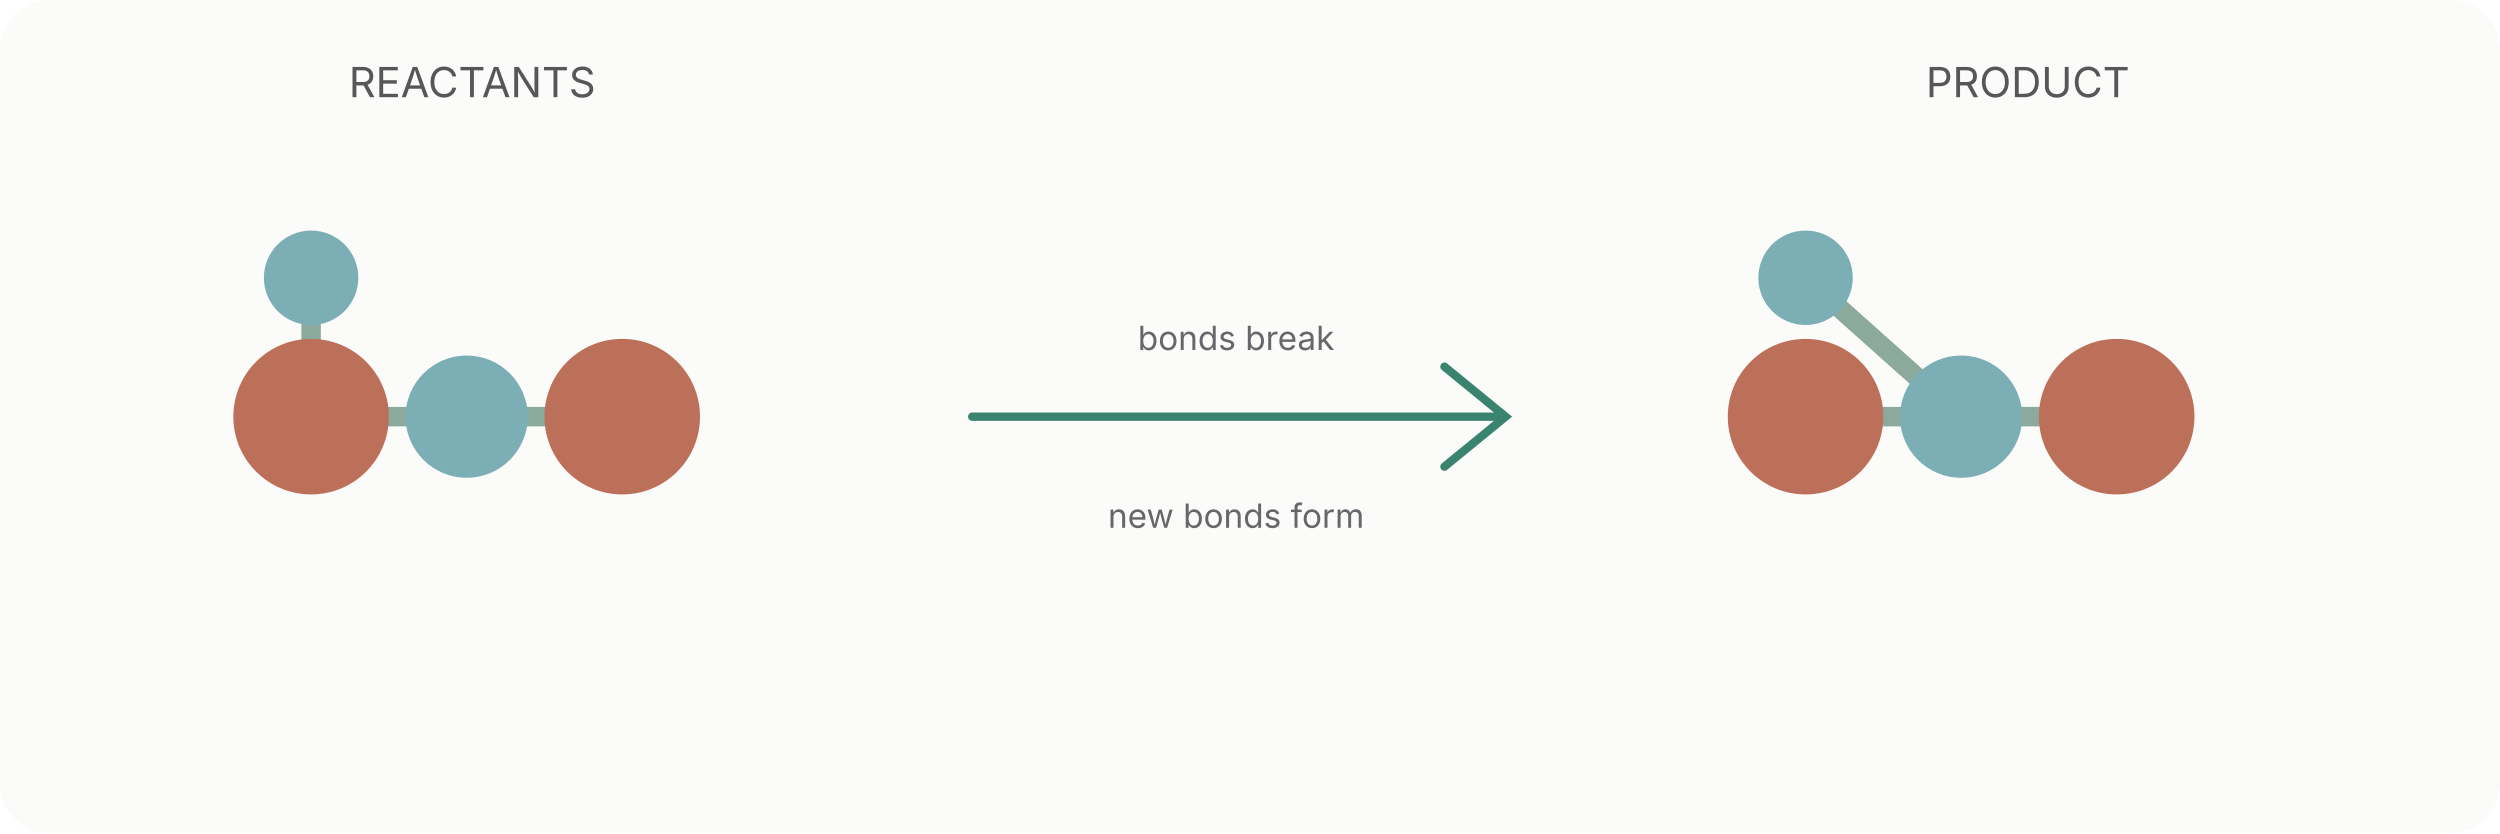
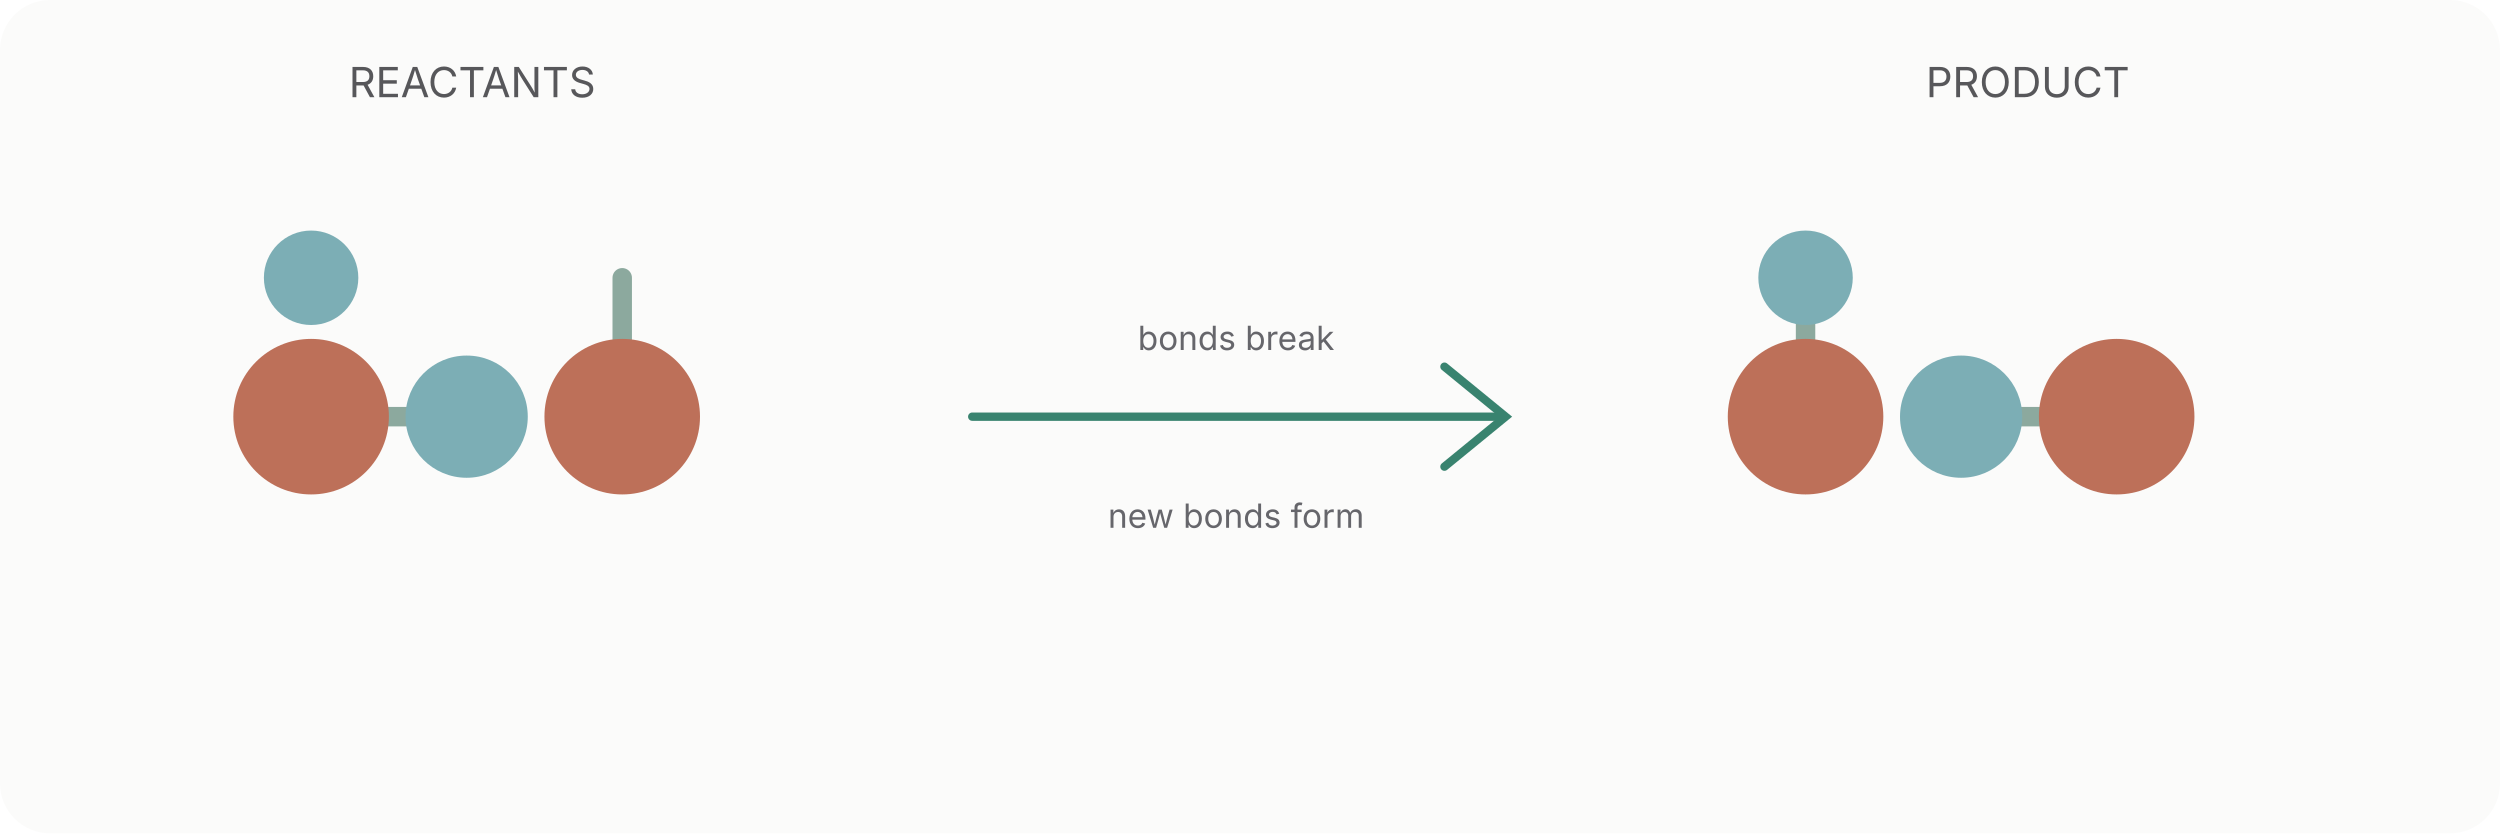
<svg xmlns="http://www.w3.org/2000/svg" viewBox="0 0 900 300" role="img" aria-label="Schematic rearrangement of atoms during a chemical reaction">
  <rect width="900" height="300" rx="18" fill="#fbfbfa" />
  <g font-family="Inter,Arial" font-size="15" fill="#57575a" text-anchor="middle">
    <text x="170" y="35">REACTANTS</text>
    <text x="730" y="35">PRODUCT</text>
  </g>
  <g stroke="#8ca99e" stroke-width="7" stroke-linecap="round">
-     <path d="M112 150L168 150M168 150L224 150M112 150L112 100" />
-     <path d="M650 150L706 150M706 150L762 150M706 150L650 100" />
+     <path d="M112 150L168 150M224 150L224 100" />
+     <path d="M650 150L650 100M762 150L706 150" />
  </g>
  <g>
    <circle cx="112" cy="150" r="28" fill="#bd7059" />
    <circle cx="168" cy="150" r="22" fill="#7caeb5" />
    <circle cx="224" cy="150" r="28" fill="#bd7059" />
    <circle cx="112" cy="100" r="17" fill="#7caeb5" />
    <circle cx="650" cy="150" r="28" fill="#bd7059" />
    <circle cx="706" cy="150" r="22" fill="#7caeb5" />
    <circle cx="762" cy="150" r="28" fill="#bd7059" />
    <circle cx="650" cy="100" r="17" fill="#7caeb5" />
  </g>
  <g stroke="#39836f" stroke-width="3" fill="none" stroke-linecap="round">
    <path d="M350 150H540" />
    <path d="M520 132L542 150L520 168" />
  </g>
  <g fill="#66666b" font-family="Inter,Arial" font-size="12" text-anchor="middle">
    <text x="445" y="126">bonds break</text>
    <text x="445" y="190">new bonds form</text>
  </g>
</svg>
